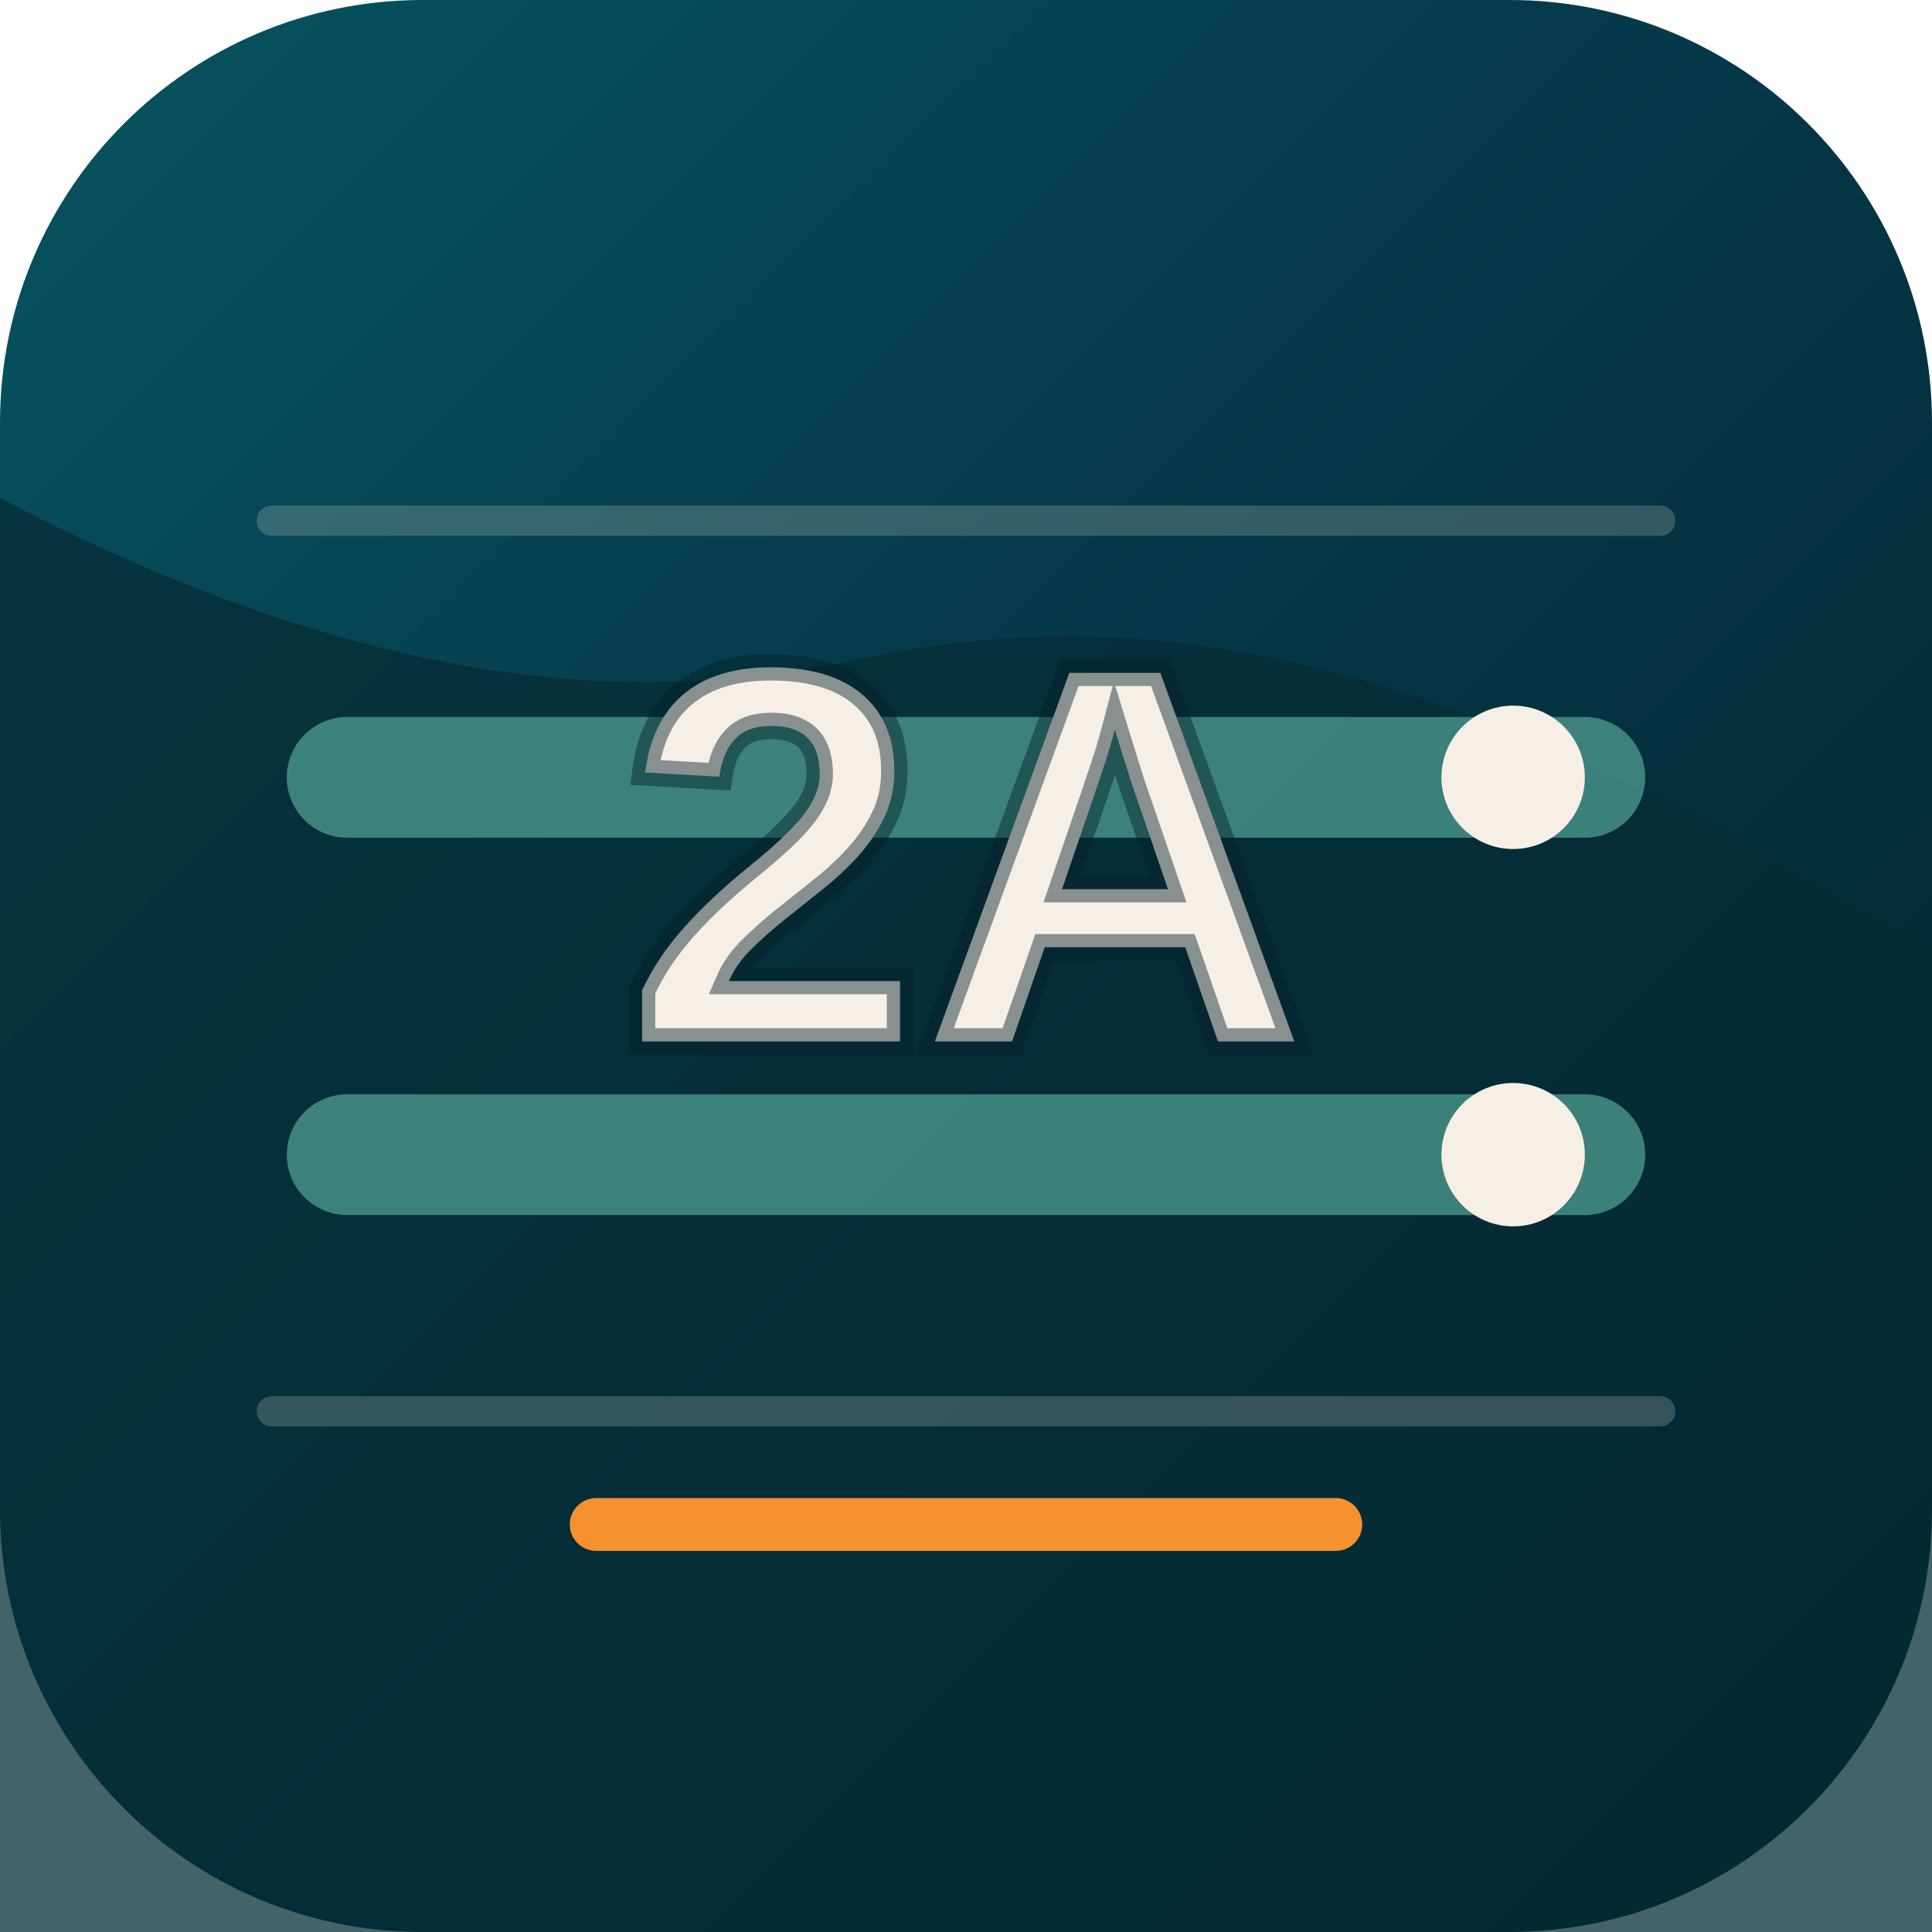
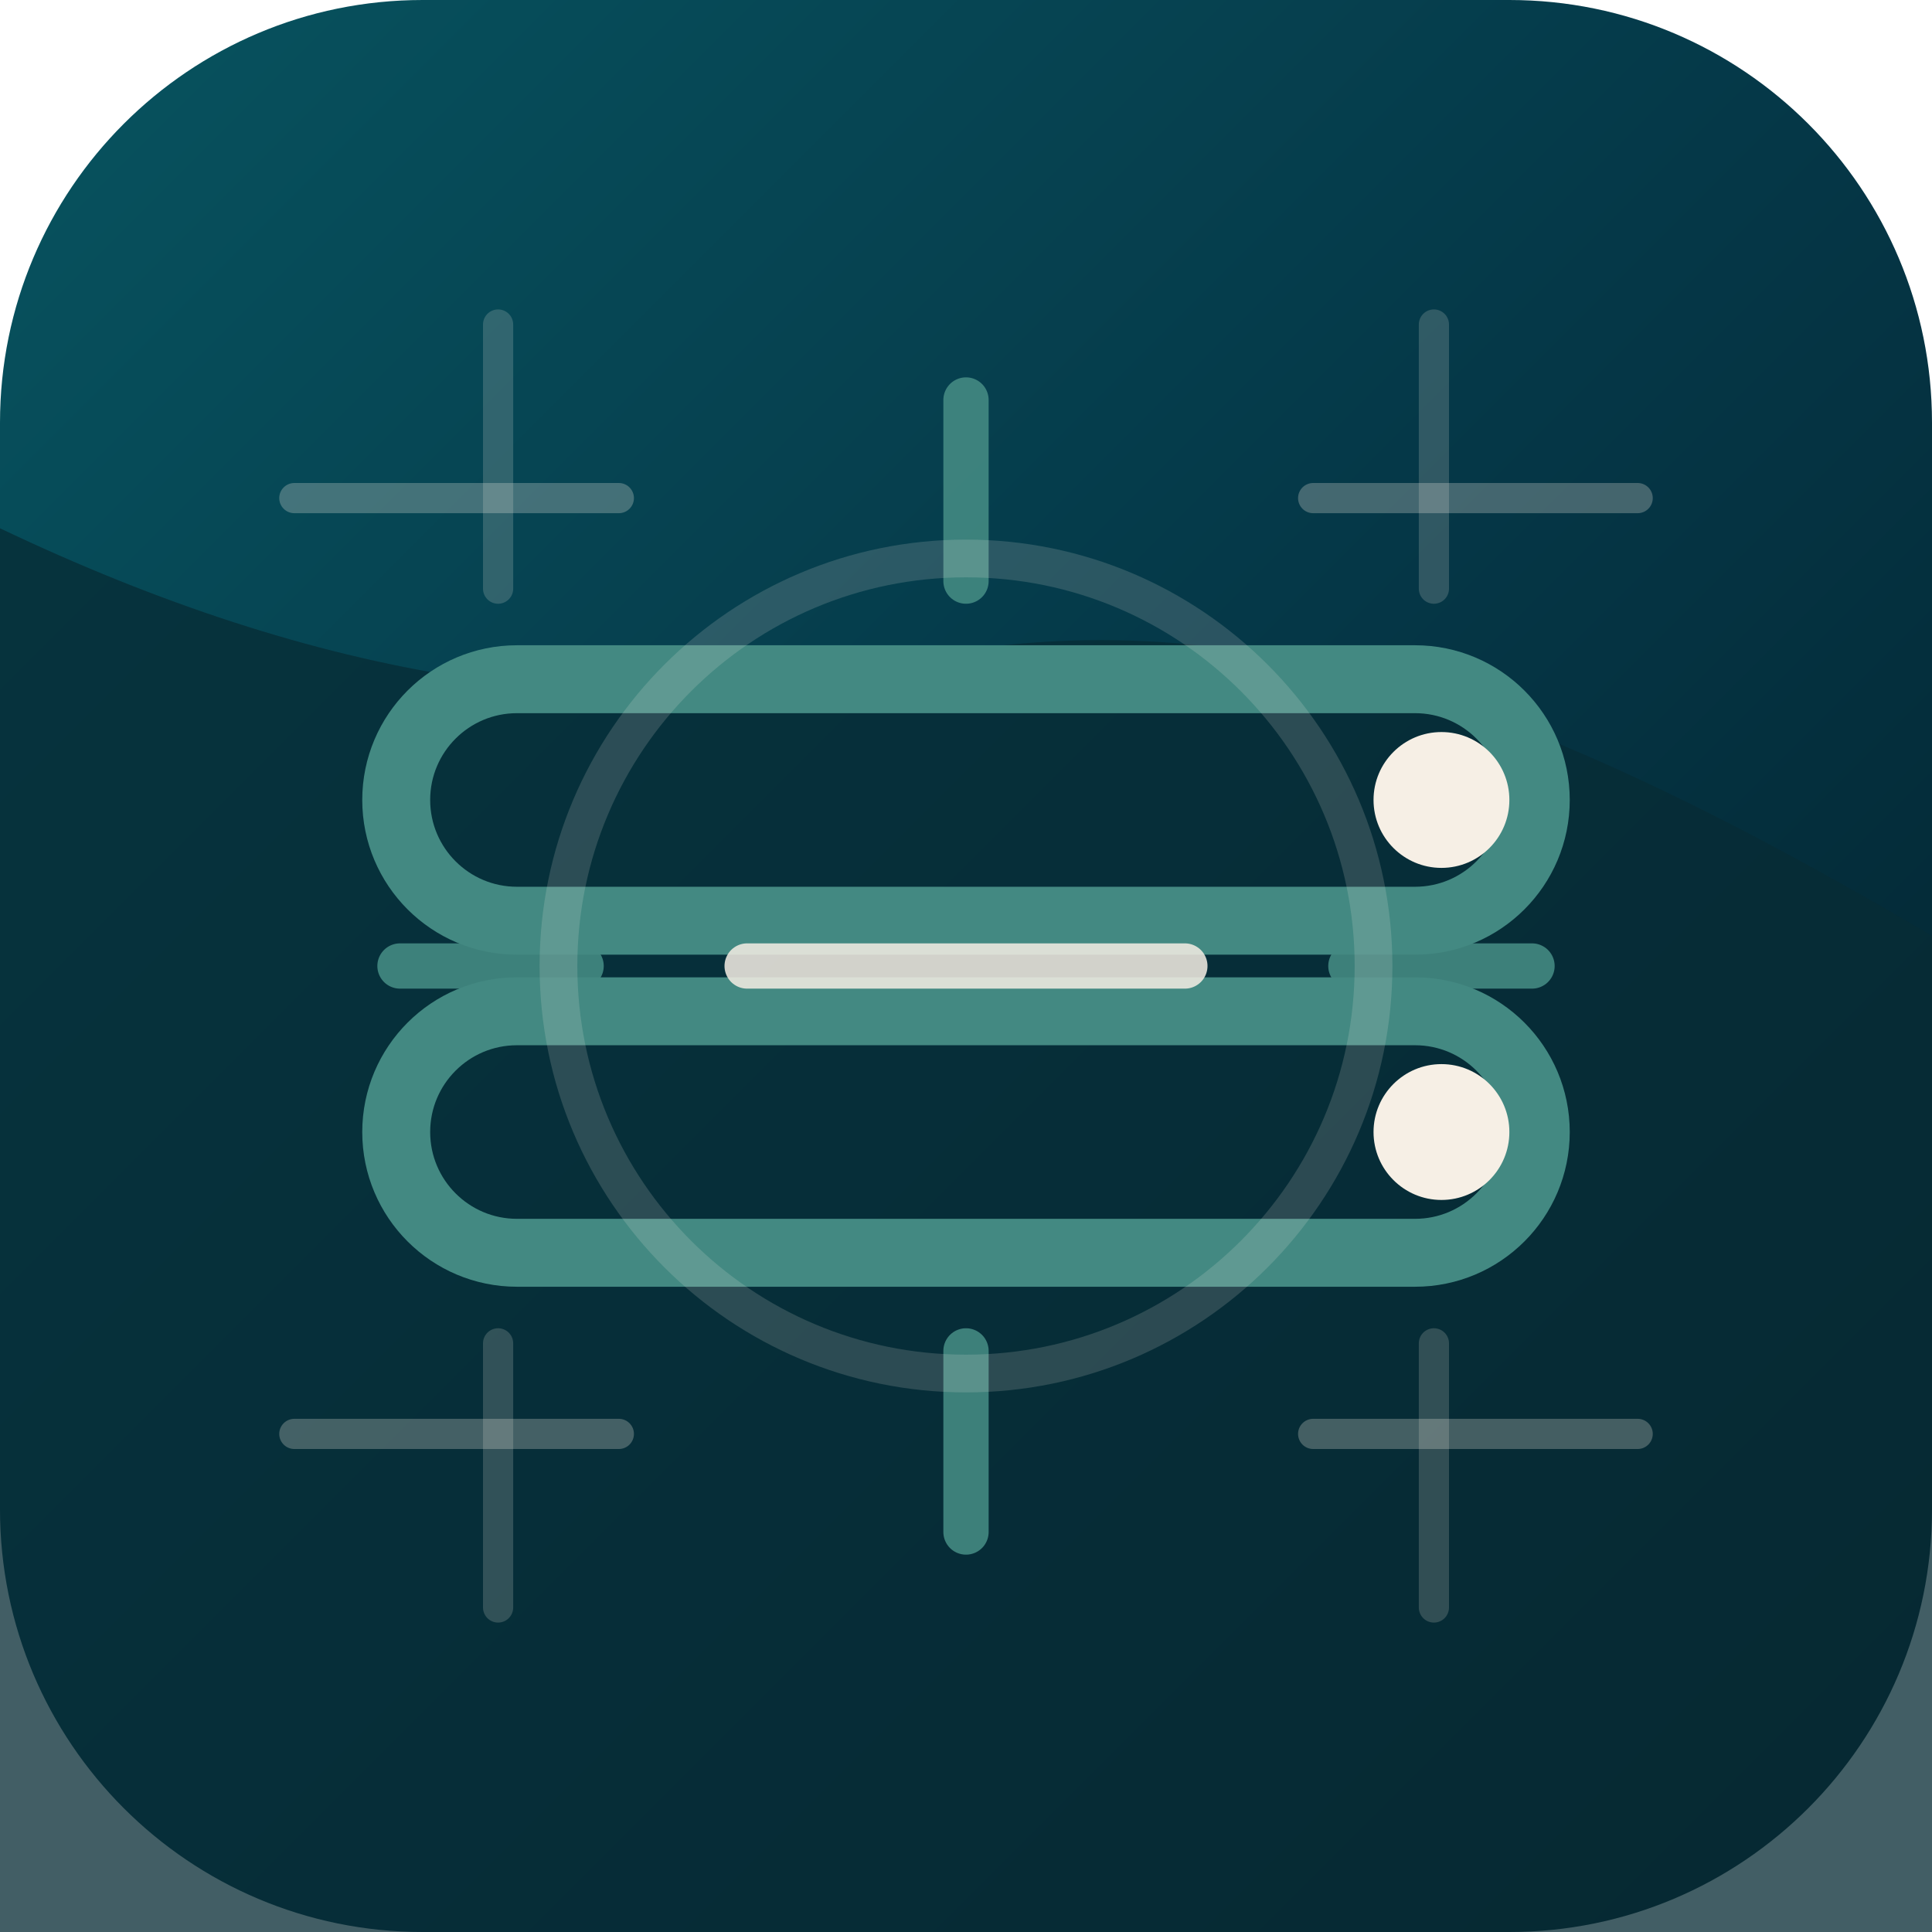
<svg xmlns="http://www.w3.org/2000/svg" viewBox="0 0 512 512" role="img" aria-labelledby="title">
  <defs>
    <linearGradient id="bg" x1="0" x2="1" y1="0" y2="1">
      <stop offset="0" stop-color="#075460" />
-       <stop offset=".48" stop-color="#053747" />
+       <stop offset=".5" stop-color="#053747" />
      <stop offset="1" stop-color="#031f29" />
    </linearGradient>
    <linearGradient id="heat" x1="0" x2="1" y1="0" y2="0">
      <stop offset="0" stop-color="#f5912f" />
      <stop offset="1" stop-color="#f35b24" />
    </linearGradient>
-     <filter id="glow" x="-30%" y="-30%" width="160%" height="160%">
-       <feGaussianBlur stdDeviation="10" result="blur" />
+     <filter id="glow" x="-35%" y="-35%" width="170%" height="170%">
+       <feGaussianBlur stdDeviation="11" result="blur" />
      <feMerge>
        <feMergeNode in="blur" />
        <feMergeNode in="SourceGraphic" />
      </feMerge>
    </filter>
  </defs>
  <rect width="512" height="512" rx="112" fill="url(#bg)" />
-   <path d="M0 132c84 44 158 58 226 43 84-18 160 1 286 76v261H0z" fill="#062b35" opacity=".74" />
-   <path d="M72 138h368M72 374h368" stroke="#f6efe5" stroke-width="8" stroke-linecap="round" opacity=".2" />
-   <path d="M92 206h328" stroke="#438982" stroke-width="32" stroke-linecap="round" opacity=".9" />
-   <path d="M92 306h328" stroke="#438982" stroke-width="32" stroke-linecap="round" opacity=".9" />
-   <path d="M112 206h178" stroke="url(#heat)" stroke-width="34" stroke-linecap="round" filter="url(#glow)" />
-   <path d="M112 306h246" stroke="url(#heat)" stroke-width="34" stroke-linecap="round" filter="url(#glow)" />
-   <circle cx="401" cy="206" r="19" fill="#f6efe5" />
-   <circle cx="401" cy="306" r="19" fill="#f6efe5" />
-   <text x="256" y="276" text-anchor="middle" font-family="Arial Black, Arial, sans-serif" font-size="142" font-weight="900" fill="#f6efe5">2A</text>
-   <text x="256" y="276" text-anchor="middle" font-family="Arial Black, Arial, sans-serif" font-size="142" font-weight="900" fill="none" stroke="#031f29" stroke-width="7" opacity=".45">2A</text>
-   <path d="M158 404h196" stroke="#f5912f" stroke-width="14" stroke-linecap="round" />
+   <path d="M0 140c84 40 162 53 236 36 80-18 156 1 276 72v264H0z" fill="#062b35" opacity=".76" />
+   <g fill="none" stroke-linecap="round" stroke-linejoin="round">
+     <path d="M78 132h86M348 132h86M78 380h86M348 380h86" stroke="#f6efe5" stroke-width="8" opacity=".26" />
+     <path d="M132 86v70M380 86v70M132 356v70M380 356v70" stroke="#f6efe5" stroke-width="8" opacity=".18" />
+     <path d="M256 106v48M256 358v48M106 256h48M358 256h48" stroke="#438982" stroke-width="12" opacity=".9" />
+     <rect x="105" y="180" width="302" height="64" rx="32" stroke="#438982" stroke-width="18" />
+     <rect x="105" y="268" width="302" height="64" rx="32" stroke="#438982" stroke-width="18" />
+     <path d="M133 212h148" stroke="url(#heat)" stroke-width="32" filter="url(#glow)" />
+     <path d="M133 300h220" stroke="url(#heat)" stroke-width="32" filter="url(#glow)" />
+     <path d="M198 256h116" stroke="#f6efe5" stroke-width="12" opacity=".85" />
+     <circle cx="382" cy="212" r="18" fill="#f6efe5" stroke="none" />
+     <circle cx="382" cy="300" r="18" fill="#f6efe5" stroke="none" />
+     <circle cx="256" cy="256" r="108" stroke="#f6efe5" stroke-width="10" opacity=".16" />
+   </g>
</svg>
